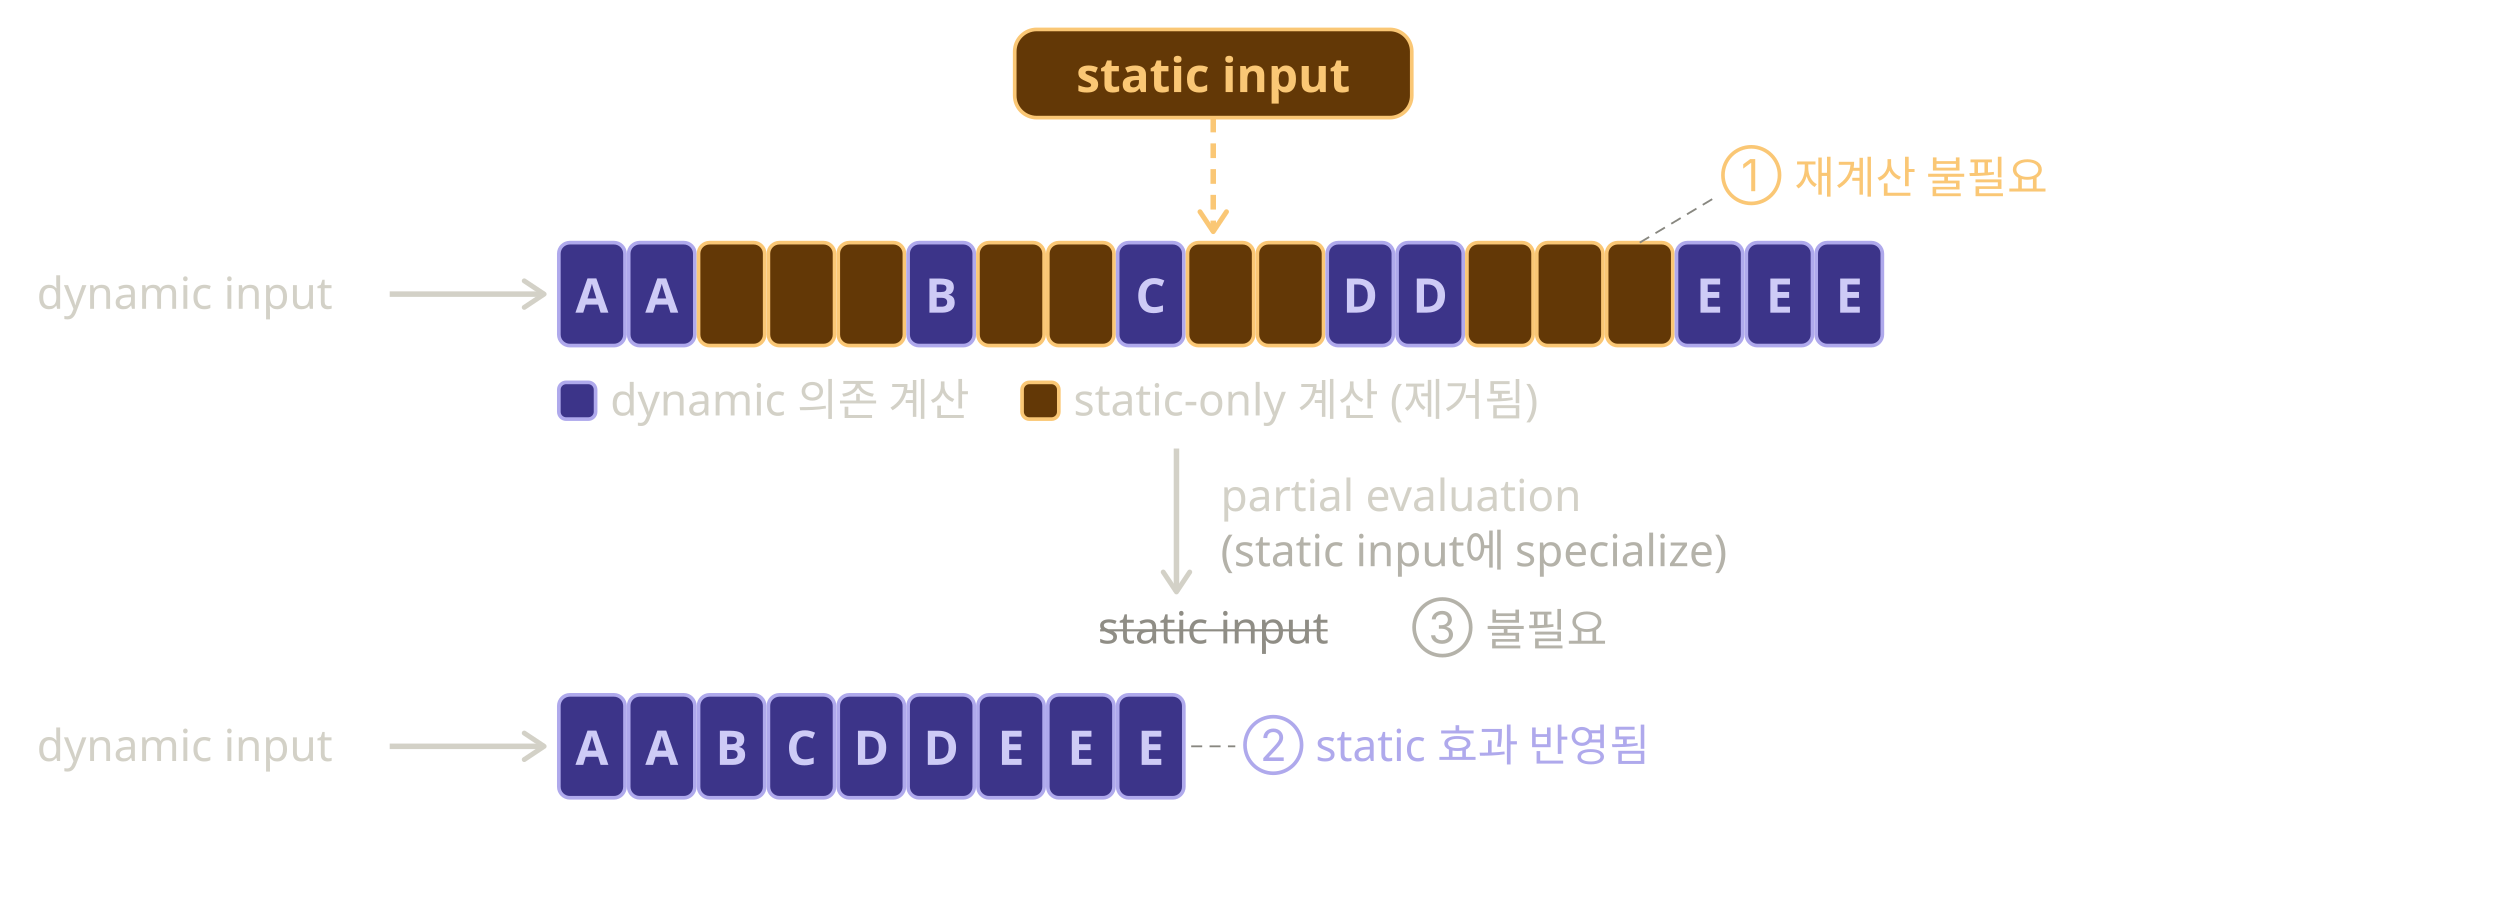
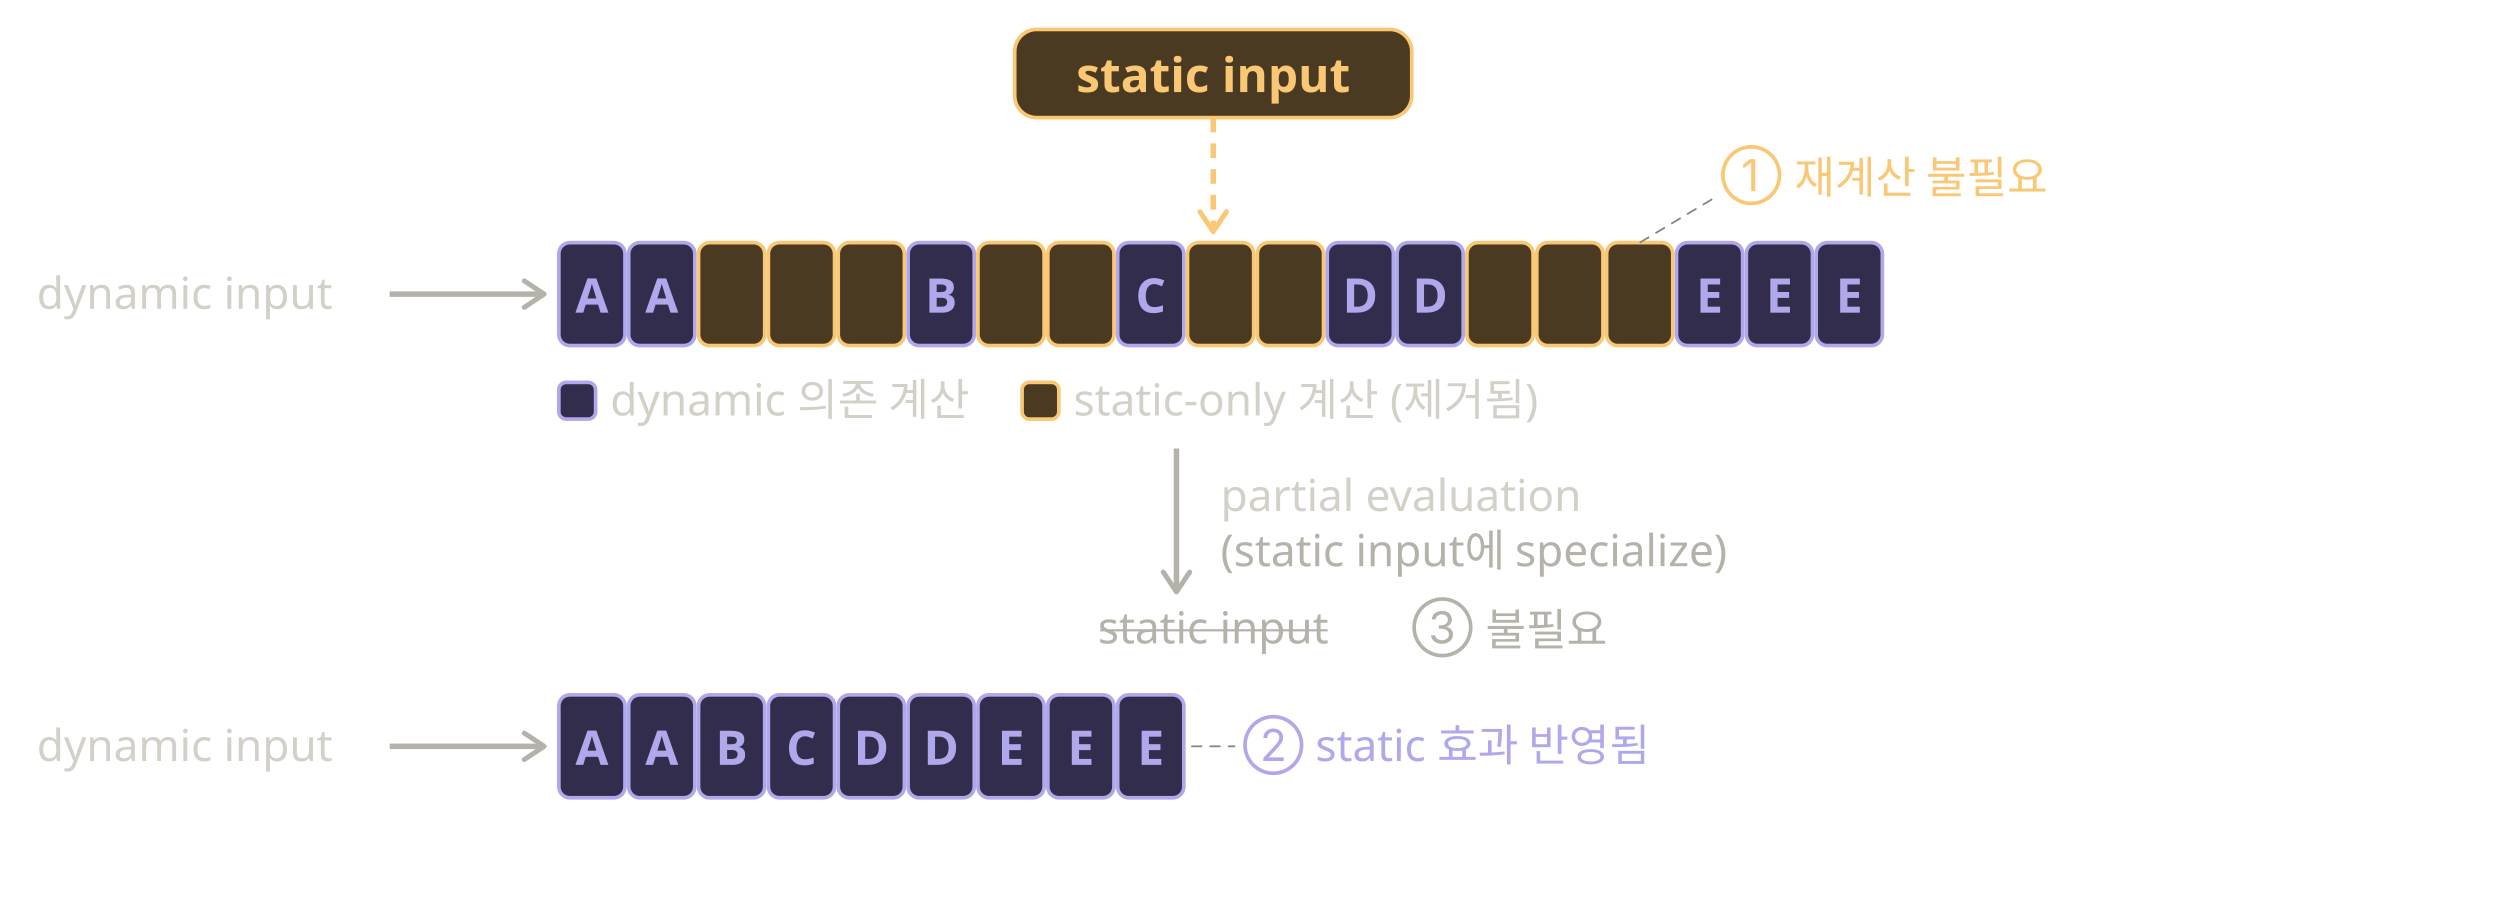
<svg xmlns="http://www.w3.org/2000/svg" width="680" height="250" viewBox="0 0 680 250" style="font-family: 'Pretendard', 'Apple SD Gothic Neo', 'Noto Sans KR', 'Segoe UI', system-ui, -apple-system, sans-serif; background: #1a1a18;">
  <defs>
    <marker id="arrow" viewBox="0 0 10 10" refX="8" refY="5" markerWidth="6" markerHeight="6" orient="auto-start-reverse">
      <path d="M2 1L8 5L2 9" fill="none" stroke="context-stroke" stroke-width="1.5" stroke-linecap="round" stroke-linejoin="round" />
    </marker>
  </defs>
-   <rect x="276" y="8" width="108" height="24" rx="6" fill="#633806" stroke="#FAC775" stroke-width="1" />
+   <rect x="276" y="8" width="108" height="24" rx="6" fill="#4A3A22" stroke="#FAC775" stroke-width="1" />
  <text x="330" y="20" text-anchor="middle" dominant-baseline="central" font-size="13" font-weight="600" fill="#FAC775">static input</text>
  <line x1="330" y1="32" x2="330" y2="63" stroke="#FAC775" stroke-width="1.5" stroke-dasharray="4 3" marker-end="url(#arrow)" />
  <text x="10" y="84" text-anchor="start" font-size="12" fill="#D3D1C7">dynamic input</text>
-   <line x1="106" y1="80" x2="148" y2="80" stroke="#D3D1C7" stroke-width="1.5" marker-end="url(#arrow)" />
-   <rect x="152" y="66" width="18" height="28" rx="3" fill="#3C3489" stroke="#AFA9EC" stroke-width="1" />
-   <text x="161" y="80" text-anchor="middle" dominant-baseline="central" font-size="13" font-weight="600" fill="#CECBF6">A</text>
-   <rect x="171" y="66" width="18" height="28" rx="3" fill="#3C3489" stroke="#AFA9EC" stroke-width="1" />
-   <text x="180" y="80" text-anchor="middle" dominant-baseline="central" font-size="13" font-weight="600" fill="#CECBF6">A</text>
-   <rect x="190" y="66" width="18" height="28" rx="3" fill="#633806" stroke="#FAC775" stroke-width="1" />
-   <rect x="209" y="66" width="18" height="28" rx="3" fill="#633806" stroke="#FAC775" stroke-width="1" />
-   <rect x="228" y="66" width="18" height="28" rx="3" fill="#633806" stroke="#FAC775" stroke-width="1" />
-   <rect x="247" y="66" width="18" height="28" rx="3" fill="#3C3489" stroke="#AFA9EC" stroke-width="1" />
-   <text x="256" y="80" text-anchor="middle" dominant-baseline="central" font-size="13" font-weight="600" fill="#CECBF6">B</text>
-   <rect x="266" y="66" width="18" height="28" rx="3" fill="#633806" stroke="#FAC775" stroke-width="1" />
-   <rect x="285" y="66" width="18" height="28" rx="3" fill="#633806" stroke="#FAC775" stroke-width="1" />
-   <rect x="304" y="66" width="18" height="28" rx="3" fill="#3C3489" stroke="#AFA9EC" stroke-width="1" />
-   <text x="313" y="80" text-anchor="middle" dominant-baseline="central" font-size="13" font-weight="600" fill="#CECBF6">C</text>
-   <rect x="323" y="66" width="18" height="28" rx="3" fill="#633806" stroke="#FAC775" stroke-width="1" />
-   <rect x="342" y="66" width="18" height="28" rx="3" fill="#633806" stroke="#FAC775" stroke-width="1" />
-   <rect x="361" y="66" width="18" height="28" rx="3" fill="#3C3489" stroke="#AFA9EC" stroke-width="1" />
-   <text x="370" y="80" text-anchor="middle" dominant-baseline="central" font-size="13" font-weight="600" fill="#CECBF6">D</text>
-   <rect x="380" y="66" width="18" height="28" rx="3" fill="#3C3489" stroke="#AFA9EC" stroke-width="1" />
-   <text x="389" y="80" text-anchor="middle" dominant-baseline="central" font-size="13" font-weight="600" fill="#CECBF6">D</text>
-   <rect x="399" y="66" width="18" height="28" rx="3" fill="#633806" stroke="#FAC775" stroke-width="1" />
-   <rect x="418" y="66" width="18" height="28" rx="3" fill="#633806" stroke="#FAC775" stroke-width="1" />
-   <rect x="437" y="66" width="18" height="28" rx="3" fill="#633806" stroke="#FAC775" stroke-width="1" />
-   <rect x="456" y="66" width="18" height="28" rx="3" fill="#3C3489" stroke="#AFA9EC" stroke-width="1" />
-   <text x="465" y="80" text-anchor="middle" dominant-baseline="central" font-size="13" font-weight="600" fill="#CECBF6">E</text>
-   <rect x="475" y="66" width="18" height="28" rx="3" fill="#3C3489" stroke="#AFA9EC" stroke-width="1" />
-   <text x="484" y="80" text-anchor="middle" dominant-baseline="central" font-size="13" font-weight="600" fill="#CECBF6">E</text>
-   <rect x="494" y="66" width="18" height="28" rx="3" fill="#3C3489" stroke="#AFA9EC" stroke-width="1" />
-   <text x="503" y="80" text-anchor="middle" dominant-baseline="central" font-size="13" font-weight="600" fill="#CECBF6">E</text>
+   <line x1="106" y1="80" x2="148" y2="80" stroke="#B4B2A9" stroke-width="1.5" marker-end="url(#arrow)" />
+   <rect x="152" y="66" width="18" height="28" rx="3" fill="#332D4D" stroke="#AFA9EC" stroke-width="1" />
+   <text x="161" y="80" text-anchor="middle" dominant-baseline="central" font-size="13" font-weight="600" fill="#AFA9EC">A</text>
+   <rect x="171" y="66" width="18" height="28" rx="3" fill="#332D4D" stroke="#AFA9EC" stroke-width="1" />
+   <text x="180" y="80" text-anchor="middle" dominant-baseline="central" font-size="13" font-weight="600" fill="#AFA9EC">A</text>
+   <rect x="190" y="66" width="18" height="28" rx="3" fill="#4A3A22" stroke="#FAC775" stroke-width="1" />
+   <rect x="209" y="66" width="18" height="28" rx="3" fill="#4A3A22" stroke="#FAC775" stroke-width="1" />
+   <rect x="228" y="66" width="18" height="28" rx="3" fill="#4A3A22" stroke="#FAC775" stroke-width="1" />
+   <rect x="247" y="66" width="18" height="28" rx="3" fill="#332D4D" stroke="#AFA9EC" stroke-width="1" />
+   <text x="256" y="80" text-anchor="middle" dominant-baseline="central" font-size="13" font-weight="600" fill="#AFA9EC">B</text>
+   <rect x="266" y="66" width="18" height="28" rx="3" fill="#4A3A22" stroke="#FAC775" stroke-width="1" />
+   <rect x="285" y="66" width="18" height="28" rx="3" fill="#4A3A22" stroke="#FAC775" stroke-width="1" />
+   <rect x="304" y="66" width="18" height="28" rx="3" fill="#332D4D" stroke="#AFA9EC" stroke-width="1" />
+   <text x="313" y="80" text-anchor="middle" dominant-baseline="central" font-size="13" font-weight="600" fill="#AFA9EC">C</text>
+   <rect x="323" y="66" width="18" height="28" rx="3" fill="#4A3A22" stroke="#FAC775" stroke-width="1" />
+   <rect x="342" y="66" width="18" height="28" rx="3" fill="#4A3A22" stroke="#FAC775" stroke-width="1" />
+   <rect x="361" y="66" width="18" height="28" rx="3" fill="#332D4D" stroke="#AFA9EC" stroke-width="1" />
+   <text x="370" y="80" text-anchor="middle" dominant-baseline="central" font-size="13" font-weight="600" fill="#AFA9EC">D</text>
+   <rect x="380" y="66" width="18" height="28" rx="3" fill="#332D4D" stroke="#AFA9EC" stroke-width="1" />
+   <text x="389" y="80" text-anchor="middle" dominant-baseline="central" font-size="13" font-weight="600" fill="#AFA9EC">D</text>
+   <rect x="399" y="66" width="18" height="28" rx="3" fill="#4A3A22" stroke="#FAC775" stroke-width="1" />
+   <rect x="418" y="66" width="18" height="28" rx="3" fill="#4A3A22" stroke="#FAC775" stroke-width="1" />
+   <rect x="437" y="66" width="18" height="28" rx="3" fill="#4A3A22" stroke="#FAC775" stroke-width="1" />
+   <rect x="456" y="66" width="18" height="28" rx="3" fill="#332D4D" stroke="#AFA9EC" stroke-width="1" />
+   <text x="465" y="80" text-anchor="middle" dominant-baseline="central" font-size="13" font-weight="600" fill="#AFA9EC">E</text>
+   <rect x="475" y="66" width="18" height="28" rx="3" fill="#332D4D" stroke="#AFA9EC" stroke-width="1" />
+   <text x="484" y="80" text-anchor="middle" dominant-baseline="central" font-size="13" font-weight="600" fill="#AFA9EC">E</text>
+   <rect x="494" y="66" width="18" height="28" rx="3" fill="#332D4D" stroke="#AFA9EC" stroke-width="1" />
+   <text x="503" y="80" text-anchor="middle" dominant-baseline="central" font-size="13" font-weight="600" fill="#AFA9EC">E</text>
  <line x1="446" y1="66" x2="466" y2="54" stroke="#888780" stroke-width="0.5" stroke-dasharray="3 2" />
  <text x="468" y="52" text-anchor="start" font-size="12" fill="#FAC775">① 재계산 불필요</text>
-   <rect x="152" y="104" width="10" height="10" rx="2" fill="#3C3489" stroke="#AFA9EC" stroke-width="1" />
+   <rect x="152" y="104" width="10" height="10" rx="2" fill="#332D4D" stroke="#AFA9EC" stroke-width="1" />
  <text x="166" y="113" font-size="12" fill="#D3D1C7">dynamic 의존 계산</text>
-   <rect x="278" y="104" width="10" height="10" rx="2" fill="#633806" stroke="#FAC775" stroke-width="1" />
+   <rect x="278" y="104" width="10" height="10" rx="2" fill="#4A3A22" stroke="#FAC775" stroke-width="1" />
  <text x="292" y="113" font-size="12" fill="#D3D1C7">static-only 계산 (제거됨)</text>
-   <line x1="320" y1="122" x2="320" y2="161" stroke="#D3D1C7" stroke-width="1.5" marker-end="url(#arrow)" />
+   <line x1="320" y1="122" x2="320" y2="161" stroke="#B4B2A9" stroke-width="1.5" marker-end="url(#arrow)" />
  <text x="332" y="139" font-size="12" fill="#D3D1C7">partial evaluation</text>
  <text x="332" y="154" font-size="12" fill="#B4B2A9">(static input에 specialize)</text>
-   <text x="330" y="175" text-anchor="middle" font-size="12" fill="#8F8D85" text-decoration="line-through">static input</text>
+   <text x="330" y="175" text-anchor="middle" font-size="12" fill="#B4B2A9" text-decoration="line-through">static input</text>
  <text x="384" y="175" text-anchor="start" font-size="12" fill="#B4B2A9">③ 불필요</text>
  <text x="10" y="207" text-anchor="start" font-size="12" fill="#D3D1C7">dynamic input</text>
-   <line x1="106" y1="203" x2="148" y2="203" stroke="#D3D1C7" stroke-width="1.5" marker-end="url(#arrow)" />
-   <rect x="152" y="189" width="18" height="28" rx="3" fill="#3C3489" stroke="#AFA9EC" stroke-width="1" />
-   <text x="161" y="203" text-anchor="middle" dominant-baseline="central" font-size="13" font-weight="600" fill="#CECBF6">A</text>
-   <rect x="171" y="189" width="18" height="28" rx="3" fill="#3C3489" stroke="#AFA9EC" stroke-width="1" />
-   <text x="180" y="203" text-anchor="middle" dominant-baseline="central" font-size="13" font-weight="600" fill="#CECBF6">A</text>
-   <rect x="190" y="189" width="18" height="28" rx="3" fill="#3C3489" stroke="#AFA9EC" stroke-width="1" />
-   <text x="199" y="203" text-anchor="middle" dominant-baseline="central" font-size="13" font-weight="600" fill="#CECBF6">B</text>
-   <rect x="209" y="189" width="18" height="28" rx="3" fill="#3C3489" stroke="#AFA9EC" stroke-width="1" />
-   <text x="218" y="203" text-anchor="middle" dominant-baseline="central" font-size="13" font-weight="600" fill="#CECBF6">C</text>
-   <rect x="228" y="189" width="18" height="28" rx="3" fill="#3C3489" stroke="#AFA9EC" stroke-width="1" />
-   <text x="237" y="203" text-anchor="middle" dominant-baseline="central" font-size="13" font-weight="600" fill="#CECBF6">D</text>
-   <rect x="247" y="189" width="18" height="28" rx="3" fill="#3C3489" stroke="#AFA9EC" stroke-width="1" />
-   <text x="256" y="203" text-anchor="middle" dominant-baseline="central" font-size="13" font-weight="600" fill="#CECBF6">D</text>
-   <rect x="266" y="189" width="18" height="28" rx="3" fill="#3C3489" stroke="#AFA9EC" stroke-width="1" />
-   <text x="275" y="203" text-anchor="middle" dominant-baseline="central" font-size="13" font-weight="600" fill="#CECBF6">E</text>
-   <rect x="285" y="189" width="18" height="28" rx="3" fill="#3C3489" stroke="#AFA9EC" stroke-width="1" />
-   <text x="294" y="203" text-anchor="middle" dominant-baseline="central" font-size="13" font-weight="600" fill="#CECBF6">E</text>
-   <rect x="304" y="189" width="18" height="28" rx="3" fill="#3C3489" stroke="#AFA9EC" stroke-width="1" />
-   <text x="313" y="203" text-anchor="middle" dominant-baseline="central" font-size="13" font-weight="600" fill="#CECBF6">E</text>
+   <line x1="106" y1="203" x2="148" y2="203" stroke="#B4B2A9" stroke-width="1.5" marker-end="url(#arrow)" />
+   <rect x="152" y="189" width="18" height="28" rx="3" fill="#332D4D" stroke="#AFA9EC" stroke-width="1" />
+   <text x="161" y="203" text-anchor="middle" dominant-baseline="central" font-size="13" font-weight="600" fill="#AFA9EC">A</text>
+   <rect x="171" y="189" width="18" height="28" rx="3" fill="#332D4D" stroke="#AFA9EC" stroke-width="1" />
+   <text x="180" y="203" text-anchor="middle" dominant-baseline="central" font-size="13" font-weight="600" fill="#AFA9EC">A</text>
+   <rect x="190" y="189" width="18" height="28" rx="3" fill="#332D4D" stroke="#AFA9EC" stroke-width="1" />
+   <text x="199" y="203" text-anchor="middle" dominant-baseline="central" font-size="13" font-weight="600" fill="#AFA9EC">B</text>
+   <rect x="209" y="189" width="18" height="28" rx="3" fill="#332D4D" stroke="#AFA9EC" stroke-width="1" />
+   <text x="218" y="203" text-anchor="middle" dominant-baseline="central" font-size="13" font-weight="600" fill="#AFA9EC">C</text>
+   <rect x="228" y="189" width="18" height="28" rx="3" fill="#332D4D" stroke="#AFA9EC" stroke-width="1" />
+   <text x="237" y="203" text-anchor="middle" dominant-baseline="central" font-size="13" font-weight="600" fill="#AFA9EC">D</text>
+   <rect x="247" y="189" width="18" height="28" rx="3" fill="#332D4D" stroke="#AFA9EC" stroke-width="1" />
+   <text x="256" y="203" text-anchor="middle" dominant-baseline="central" font-size="13" font-weight="600" fill="#AFA9EC">D</text>
+   <rect x="266" y="189" width="18" height="28" rx="3" fill="#332D4D" stroke="#AFA9EC" stroke-width="1" />
+   <text x="275" y="203" text-anchor="middle" dominant-baseline="central" font-size="13" font-weight="600" fill="#AFA9EC">E</text>
+   <rect x="285" y="189" width="18" height="28" rx="3" fill="#332D4D" stroke="#AFA9EC" stroke-width="1" />
+   <text x="294" y="203" text-anchor="middle" dominant-baseline="central" font-size="13" font-weight="600" fill="#AFA9EC">E</text>
+   <rect x="304" y="189" width="18" height="28" rx="3" fill="#332D4D" stroke="#AFA9EC" stroke-width="1" />
+   <text x="313" y="203" text-anchor="middle" dominant-baseline="central" font-size="13" font-weight="600" fill="#AFA9EC">E</text>
  <line x1="324" y1="203" x2="336" y2="203" stroke="#888780" stroke-width="0.5" stroke-dasharray="3 2" />
  <text x="338" y="207" text-anchor="start" font-size="12" fill="#AFA9EC">② static 효과 반영됨</text>
</svg>
